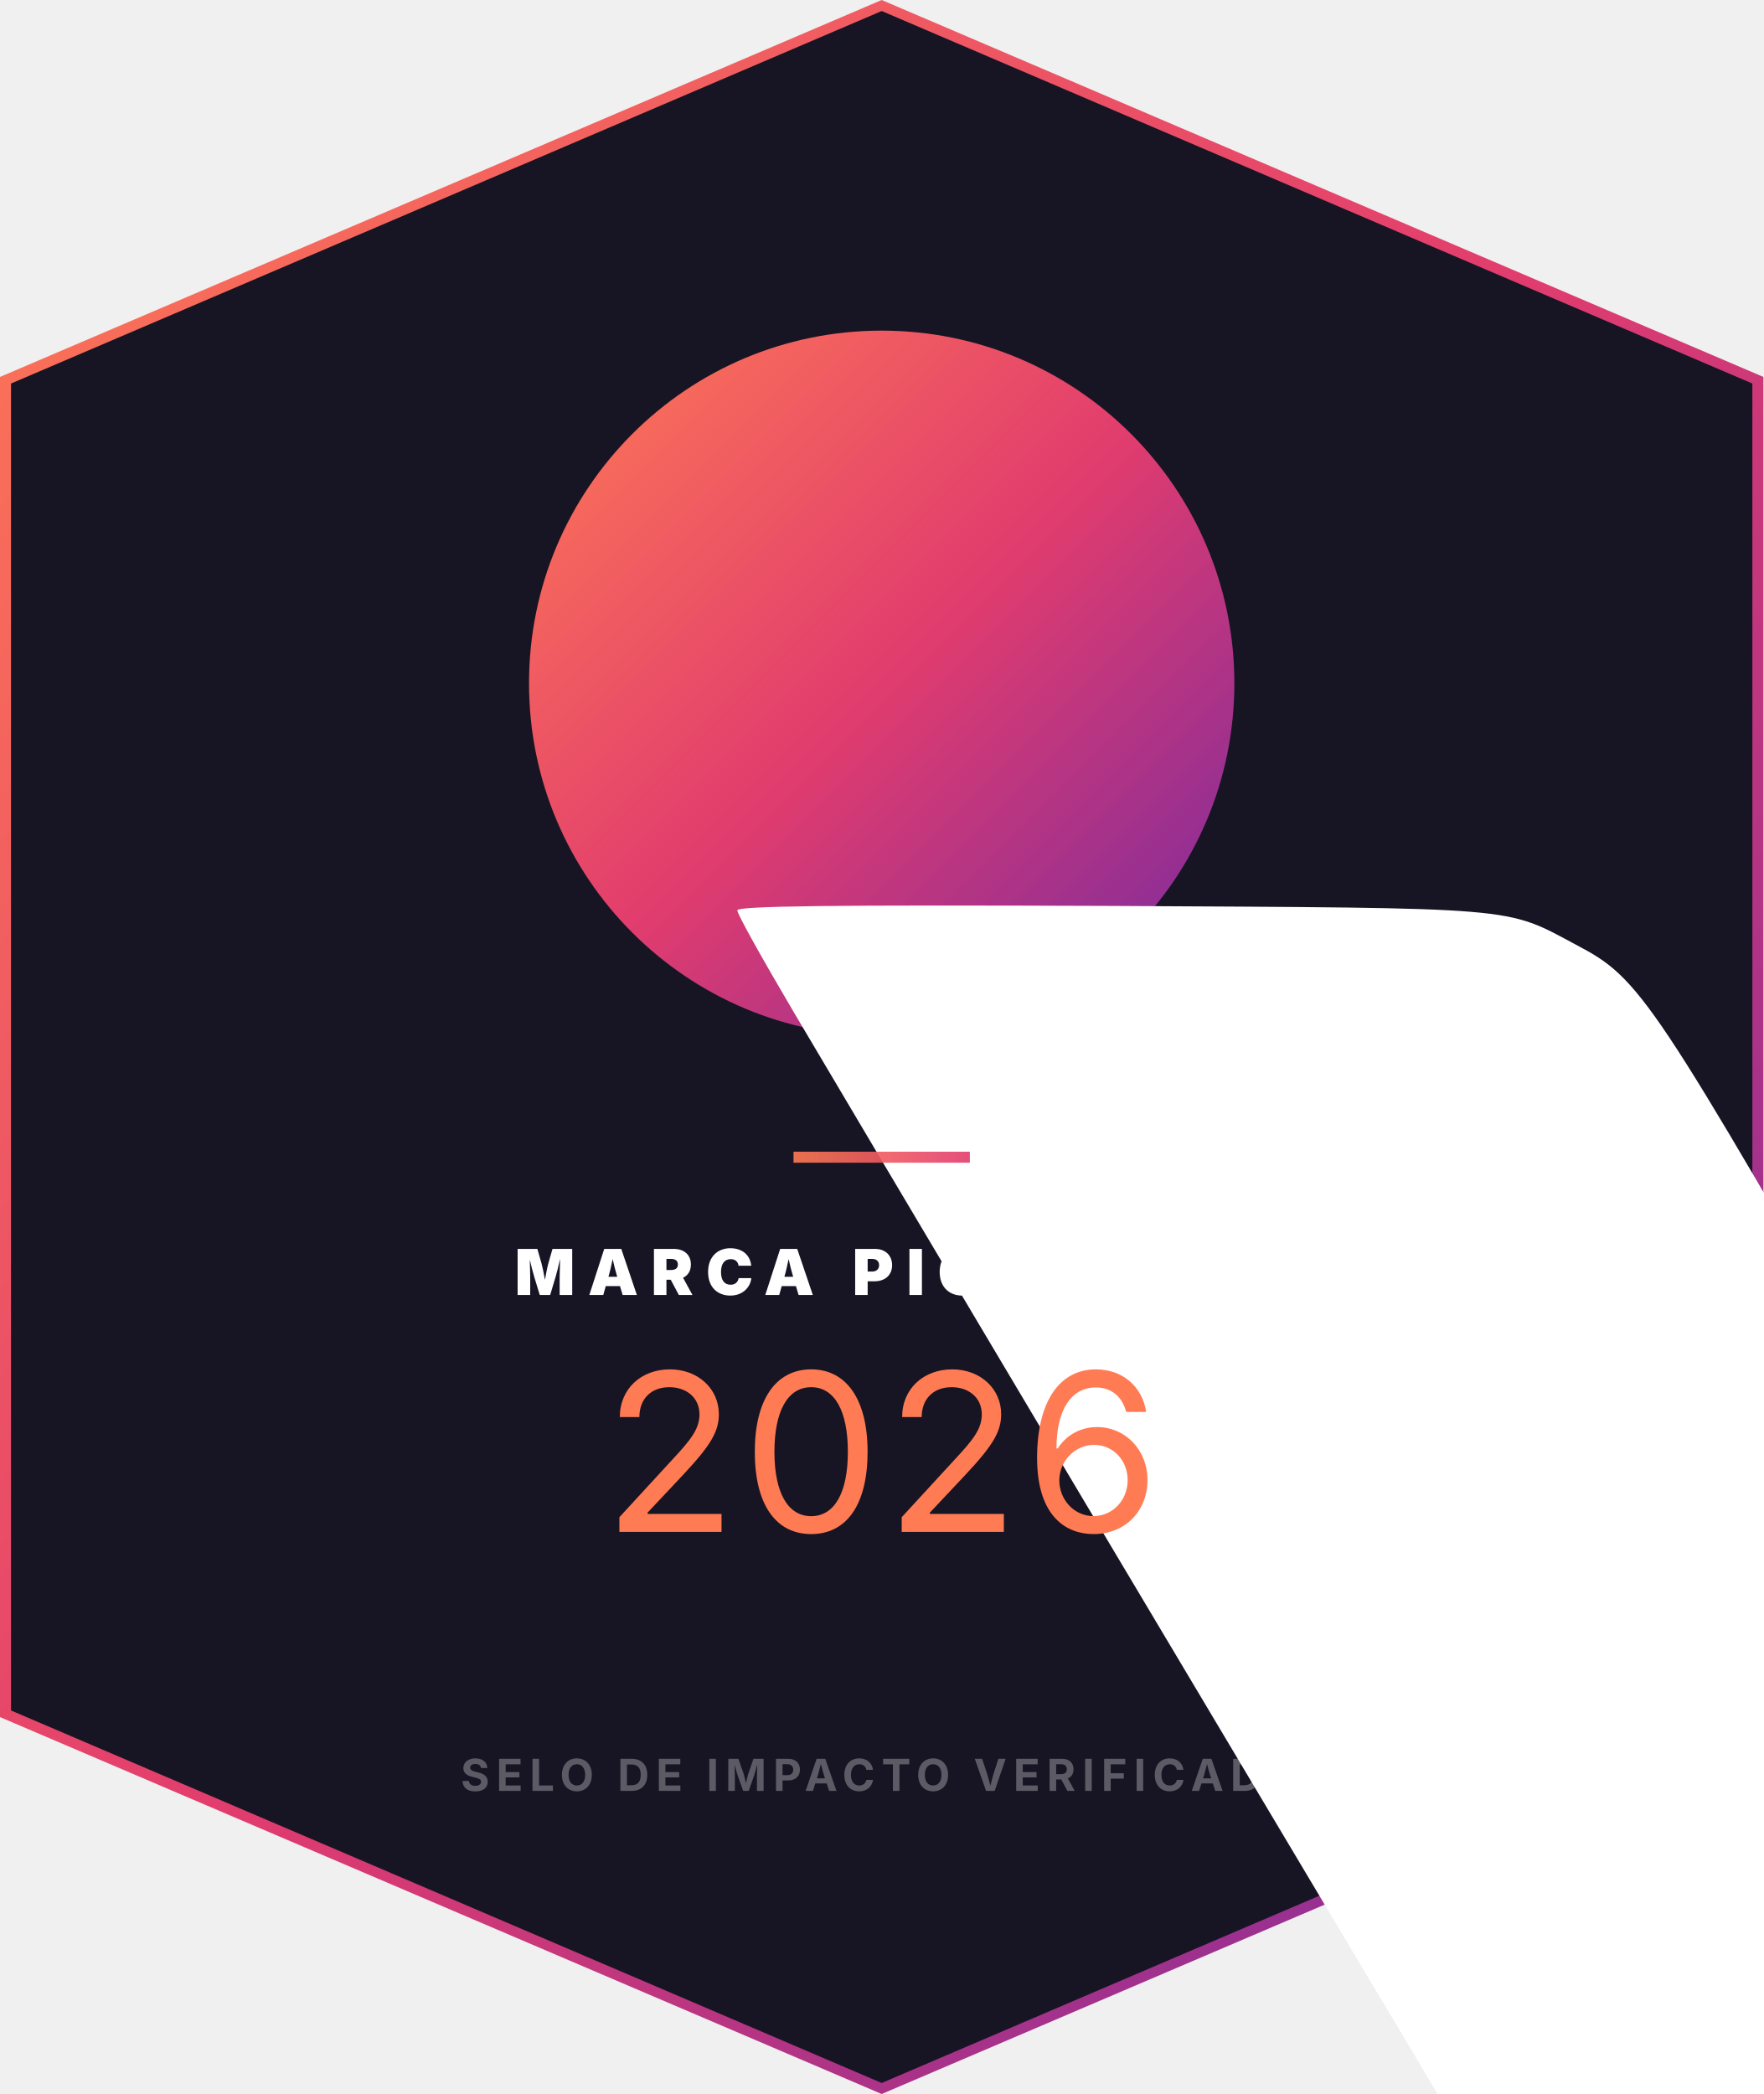
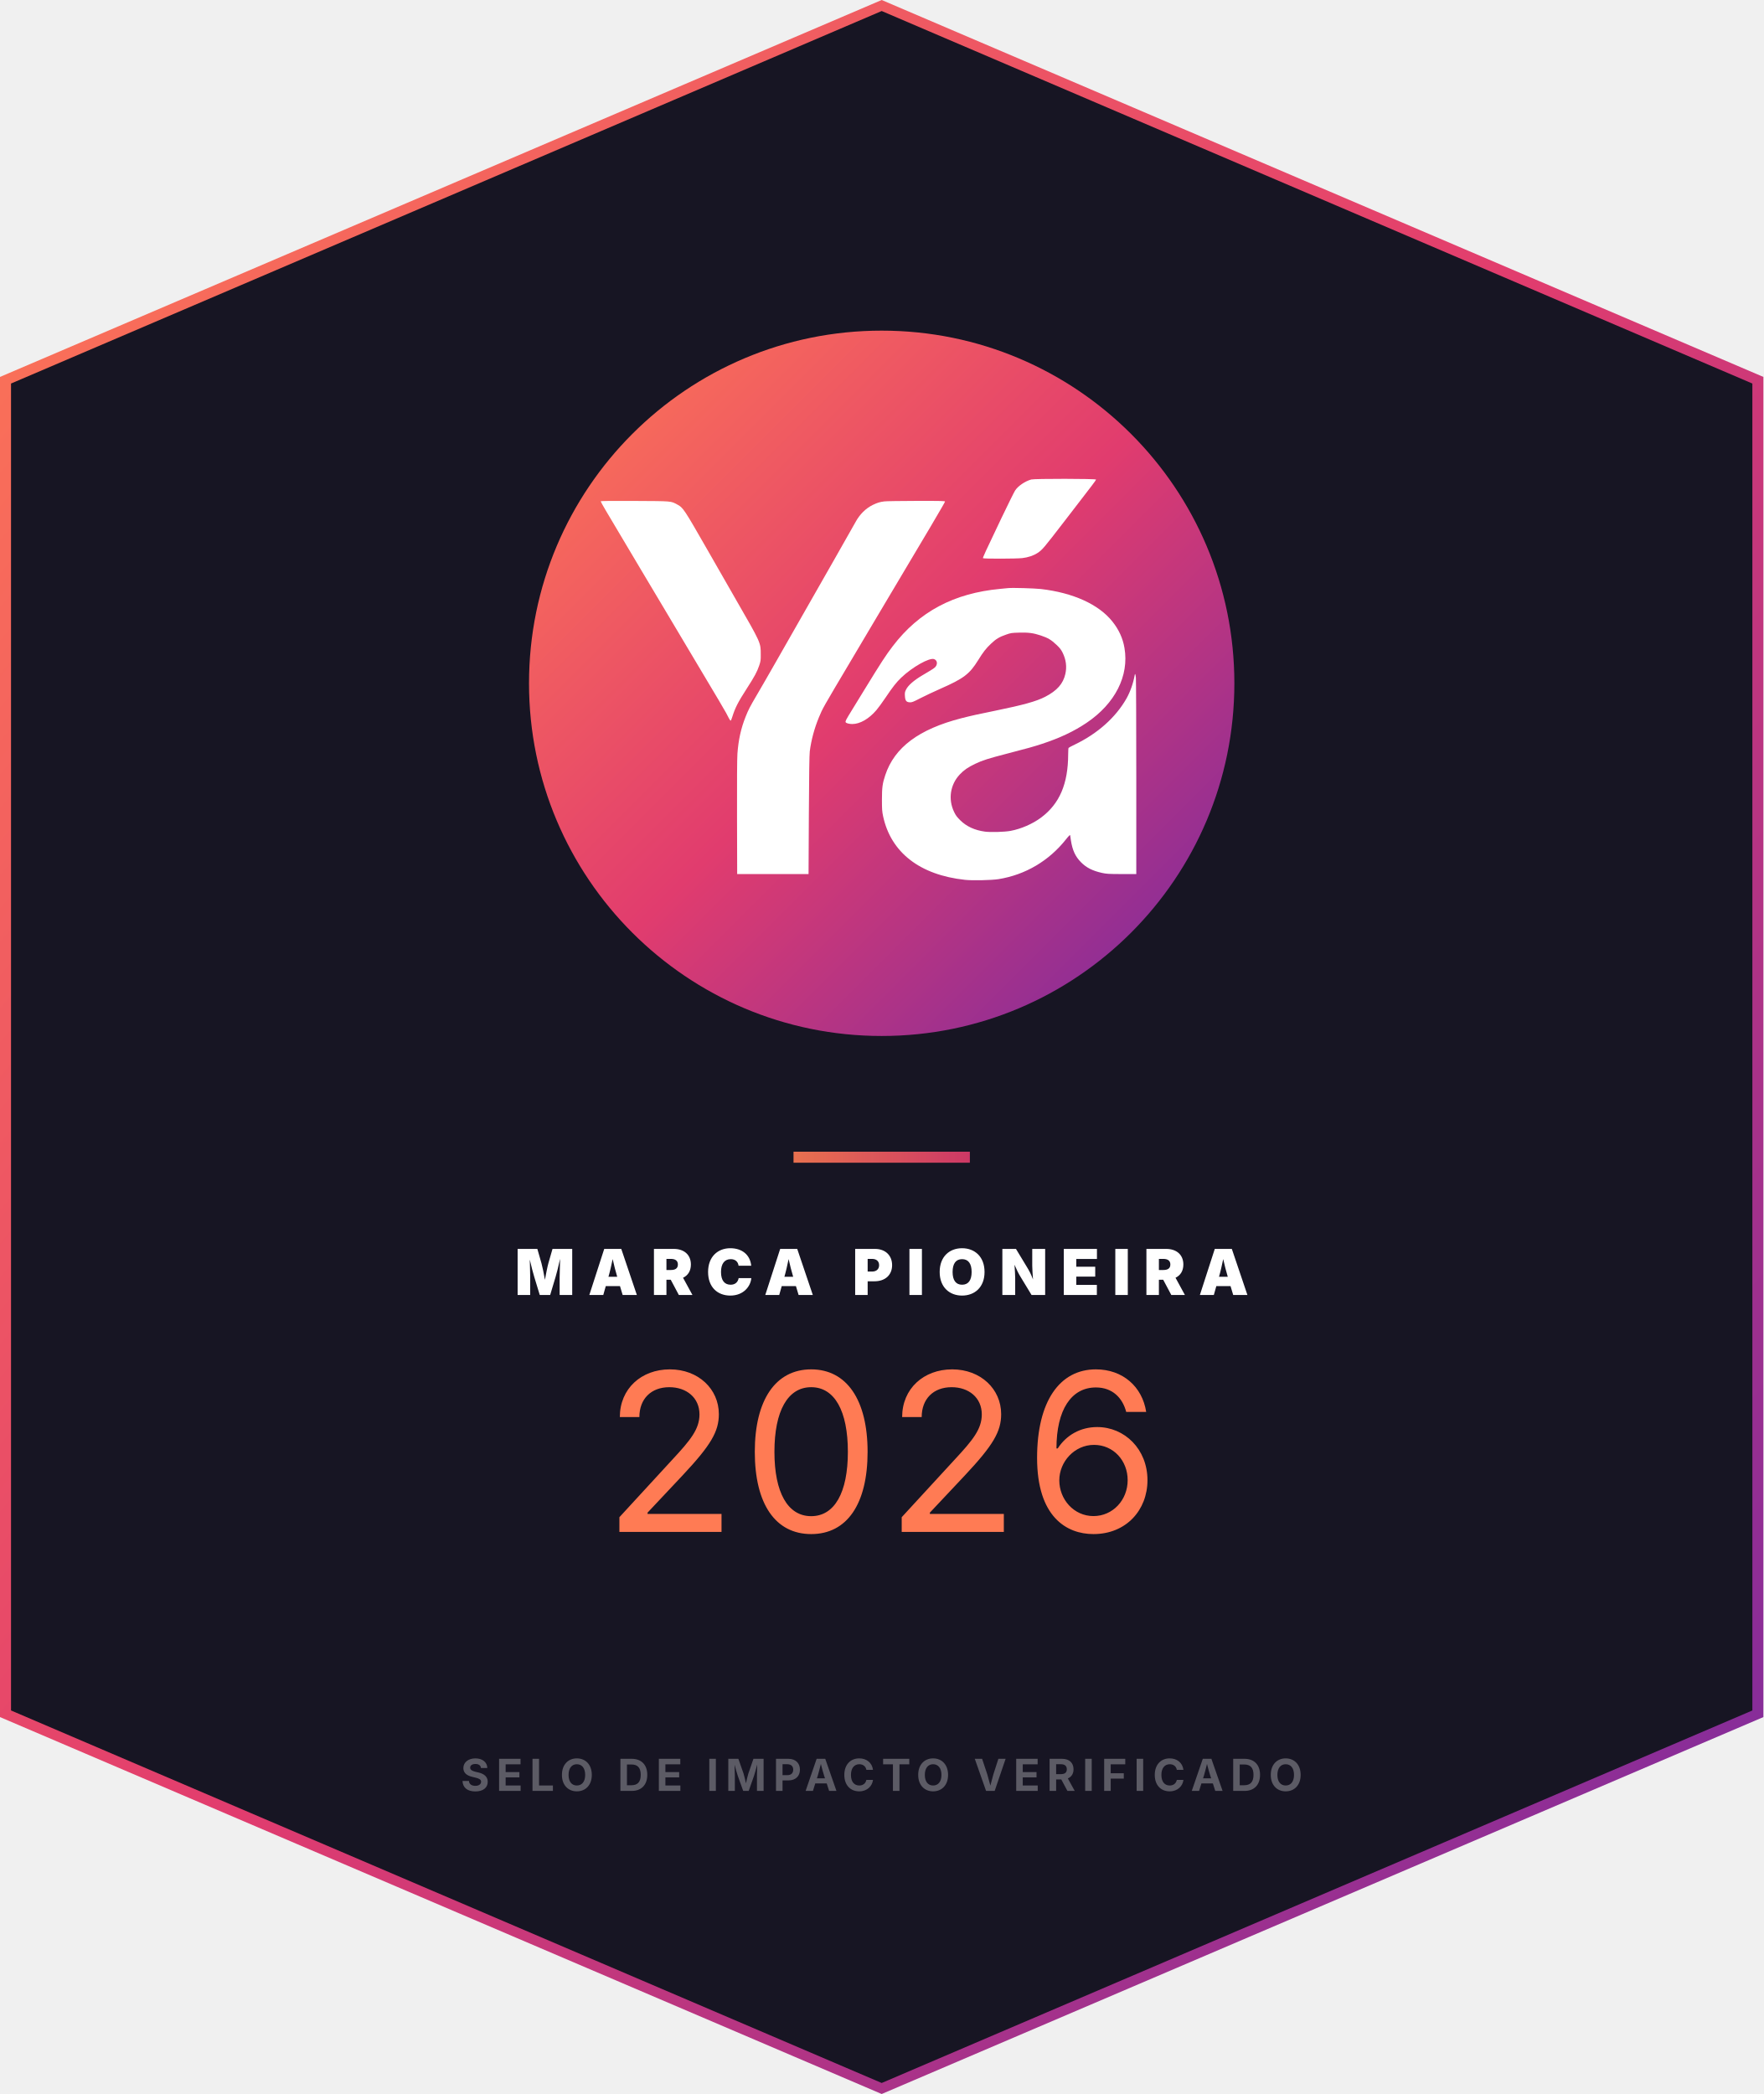
<svg xmlns="http://www.w3.org/2000/svg" width="320" height="380" viewBox="0 0 320 380" fill="none">
  <defs>
    <linearGradient id="brandGradient" x1="0%" y1="0%" x2="100%" y2="100%">
      <stop offset="0%" stop-color="#FF7B54" />
      <stop offset="50%" stop-color="#E13C6E" />
      <stop offset="100%" stop-color="#7329A3" />
    </linearGradient>
    <linearGradient id="lineGradient" x1="0%" y1="0%" x2="100%" y2="0%">
      <stop offset="0%" stop-color="#FF7B54" />
      <stop offset="100%" stop-color="#E13C6E" />
    </linearGradient>
  </defs>
  <polygon points="160,0 320,68.4 320,311.6 160,380 0,311.6 0,68.4" fill="url(#brandGradient)" />
  <polygon points="160,2 318,69.6 318,310.4 160,378 2,310.4 2,69.6" fill="#171523" />
  <circle cx="160" cy="124" r="64" fill="url(#brandGradient)" />
-   <g transform="translate(100.8, 79.2)">
+   <svg x="106" y="83" width="108" height="82" viewBox="0 0 1184 896" preserveAspectRatio="xMidYMid meet">
    <g transform="translate(0,896) scale(0.1,-0.1)" fill="#ffffff" stroke="none">
      <path d="M8896 8535 c-122 -34 -262 -128 -321 -218 -19 -28 -143 -279 -276       -557 -322 -674 -370 -780 -364 -791 8 -13 663 -12 782 2 112 12 228 51 305       103 95 63 117 89 541 640 106 138 226 293 267 347 261 336 355 462 355 472 0       19 -1222 20 -1289 2z" />
      <path d="M330 8100 c0 -7 46 -89 102 -184 155 -262 489 -824 708 -1191 108       -181 324 -544 480 -805 1214 -2036 1195 -2003 1260 -2135 14 -27 30 -49 35       -48 6 1 19 32 31 70 57 183 113 294 292 572 152 236 201 326 244 451 30 89 33       104 32 225 0 235 4 226 -488 1080 -86 149 -346 603 -578 1009 -459 802 -479       832 -595 893 -131 70 -97 67 -845 71 -507 2 -678 0 -678 -8z" />
      <path d="M5974 8099 c-90 -11 -139 -26 -229 -69 -141 -68 -265 -191 -347 -345       -17 -33 -211 -375 -431 -760 -500 -877 -767 -1344 -1132 -1985 -158 -278 -339       -591 -401 -696 -132 -224 -170 -298 -222 -431 -92 -231 -142 -459 -162 -732       -7 -95 -10 -537 -8 -1271 l3 -1125 710 0 710 0 6 1175 c4 789 10 1204 18 1264       29 228 92 461 183 681 74 179 67 167 648 1145 106 179 258 435 338 570 79 135       213 360 297 500 848 1421 1225 2060 1225 2075 0 13 -76 15 -572 14 -315 -1       -601 -5 -634 -10z" />
      <path d="M8435 6374 c-22 -2 -92 -9 -155 -15 -924 -86 -1615 -453 -2139 -1139       -138 -180 -234 -328 -566 -870 -75 -124 -186 -304 -246 -401 -123 -200 -134       -222 -126 -243 8 -19 68 -36 131 -36 155 0 332 102 482 278 36 42 116 151 177       242 145 216 217 308 315 402 222 212 563 404 655 369 56 -21 72 -82 37 -139       -21 -34 -36 -44 -274 -185 -166 -98 -281 -199 -322 -283 -23 -46 -26 -64 -22       -124 5 -95 27 -124 94 -128 45 -3 65 5 216 83 92 47 270 131 395 186 466 205       580 292 752 569 102 165 156 234 258 330 98 93 165 133 296 178 96 34 111 36       259 40 191 5 285 -7 434 -57 141 -47 207 -86 311 -185 68 -64 92 -95 124 -160       67 -137 85 -277 53 -419 -44 -196 -166 -334 -403 -456 -175 -90 -434 -162       -991 -276 -354 -72 -467 -97 -675 -150 -846 -218 -1330 -579 -1514 -1132 -55       -164 -66 -246 -66 -488 0 -193 3 -234 23 -329 154 -721 730 -1169 1629 -1266       145 -16 531 -8 668 14 532 86 1001 362 1341 791 61 77 84 98 84 78 0 -5 7 -51       15 -103 31 -194 88 -317 201 -431 106 -107 228 -169 416 -211 94 -20 129 -22       393 -23 l290 0 0 1915 c0 1053 -4 1950 -8 1993 -8 70 -17 91 -23 54 -28 -164       -89 -336 -164 -469 -215 -378 -575 -699 -1031 -918 -63 -30 -117 -59 -121 -65       -4 -5 -8 -62 -8 -125 -1 -590 -171 -987 -540 -1262 -170 -126 -397 -225 -607       -264 -118 -22 -395 -30 -507 -15 -204 27 -369 103 -493 226 -67 66 -90 98       -123 167 -121 251 -77 541 112 743 82 88 168 147 310 214 141 68 263 106 629       201 402 104 532 140 704 197 349 115 629 247 880 416 569 382 850 937 755       1490 -32 192 -112 366 -241 527 -272 341 -782 572 -1423 646 -125 14 -567 27       -651 18z" />
    </g>
-   </g>
+   </svg>
  <rect x="144" y="209" width="32" height="2" fill="url(#lineGradient)" opacity="0.9" />
  <text x="160" y="235" fill="#ffffff" font-family="'Inter', 'Helvetica Neue', sans-serif" font-weight="900" font-size="11.5px" text-anchor="middle" letter-spacing="0.2em">MARCA PIONEIRA</text>
  <text x="160" y="278" fill="#FF7B54" font-family="'Inter', 'Helvetica Neue', sans-serif" font-weight="normal" font-size="40px" text-anchor="middle" letter-spacing="0.02em">2026</text>
  <text x="160" y="325" fill="#ffffff" opacity="0.3" font-family="'Inter', 'Helvetica Neue', sans-serif" font-weight="700" font-size="8px" text-anchor="middle" letter-spacing="0.15em">SELO DE IMPACTO VERIFICADO</text>
</svg>
